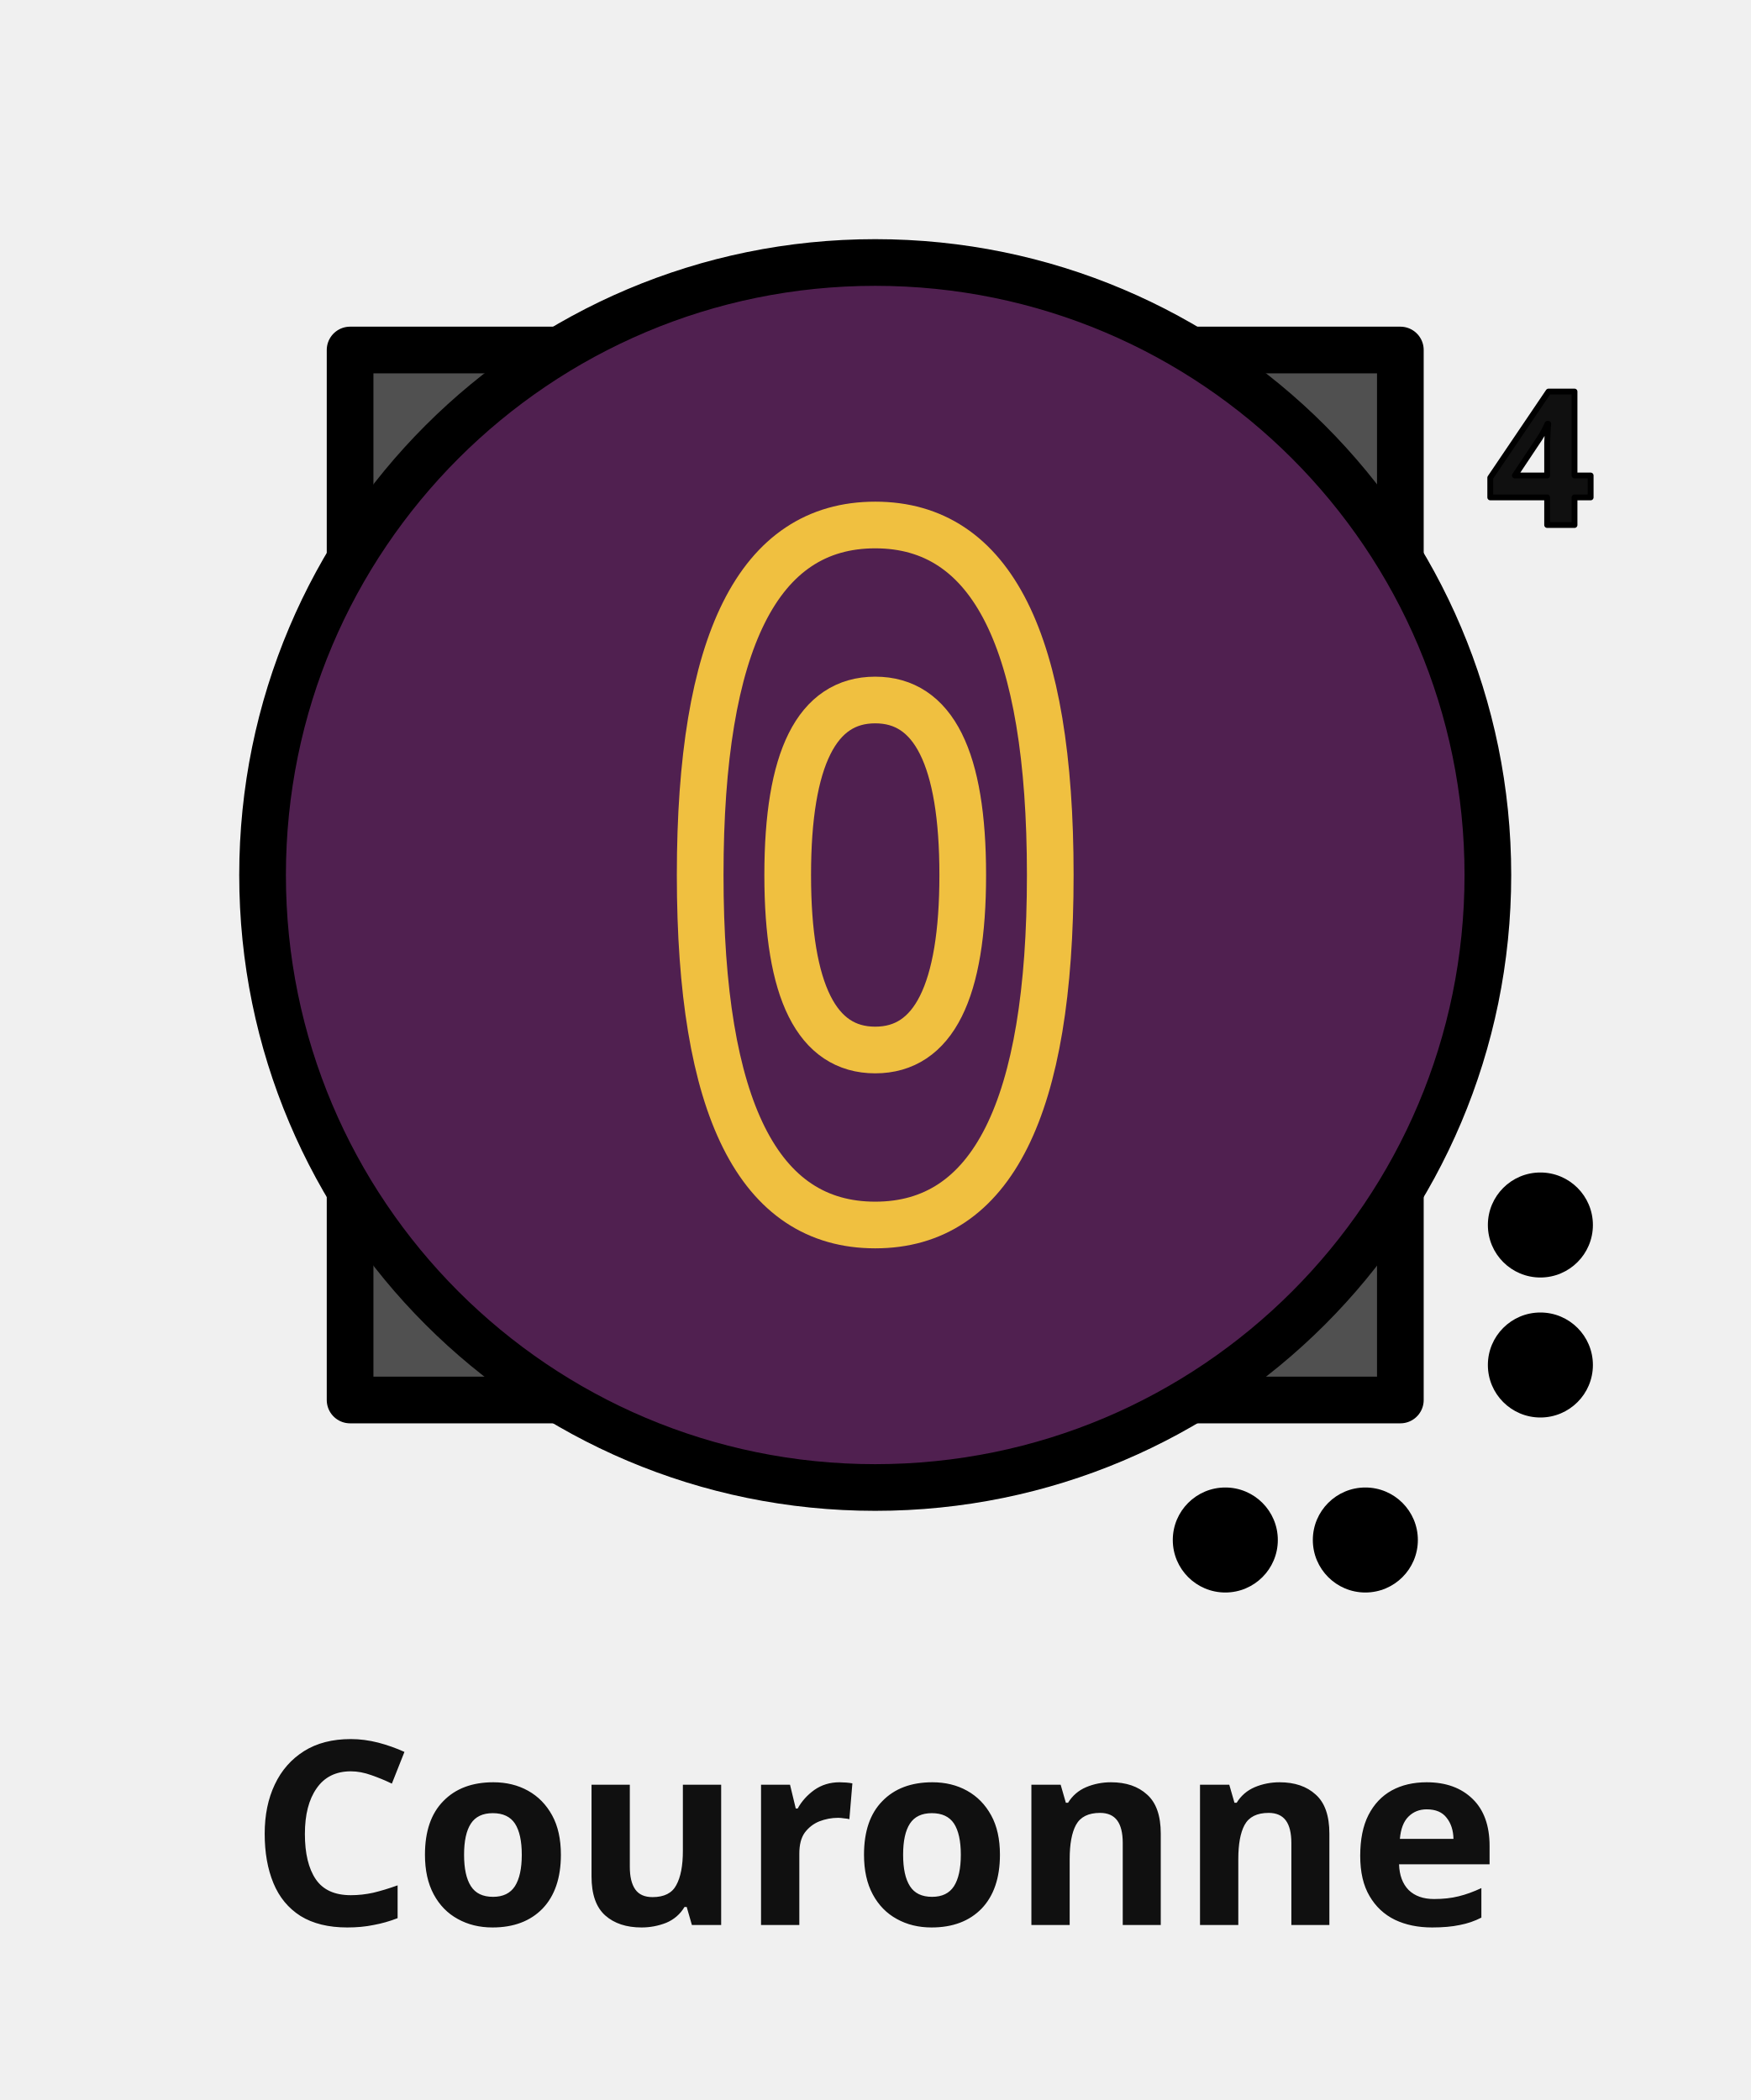
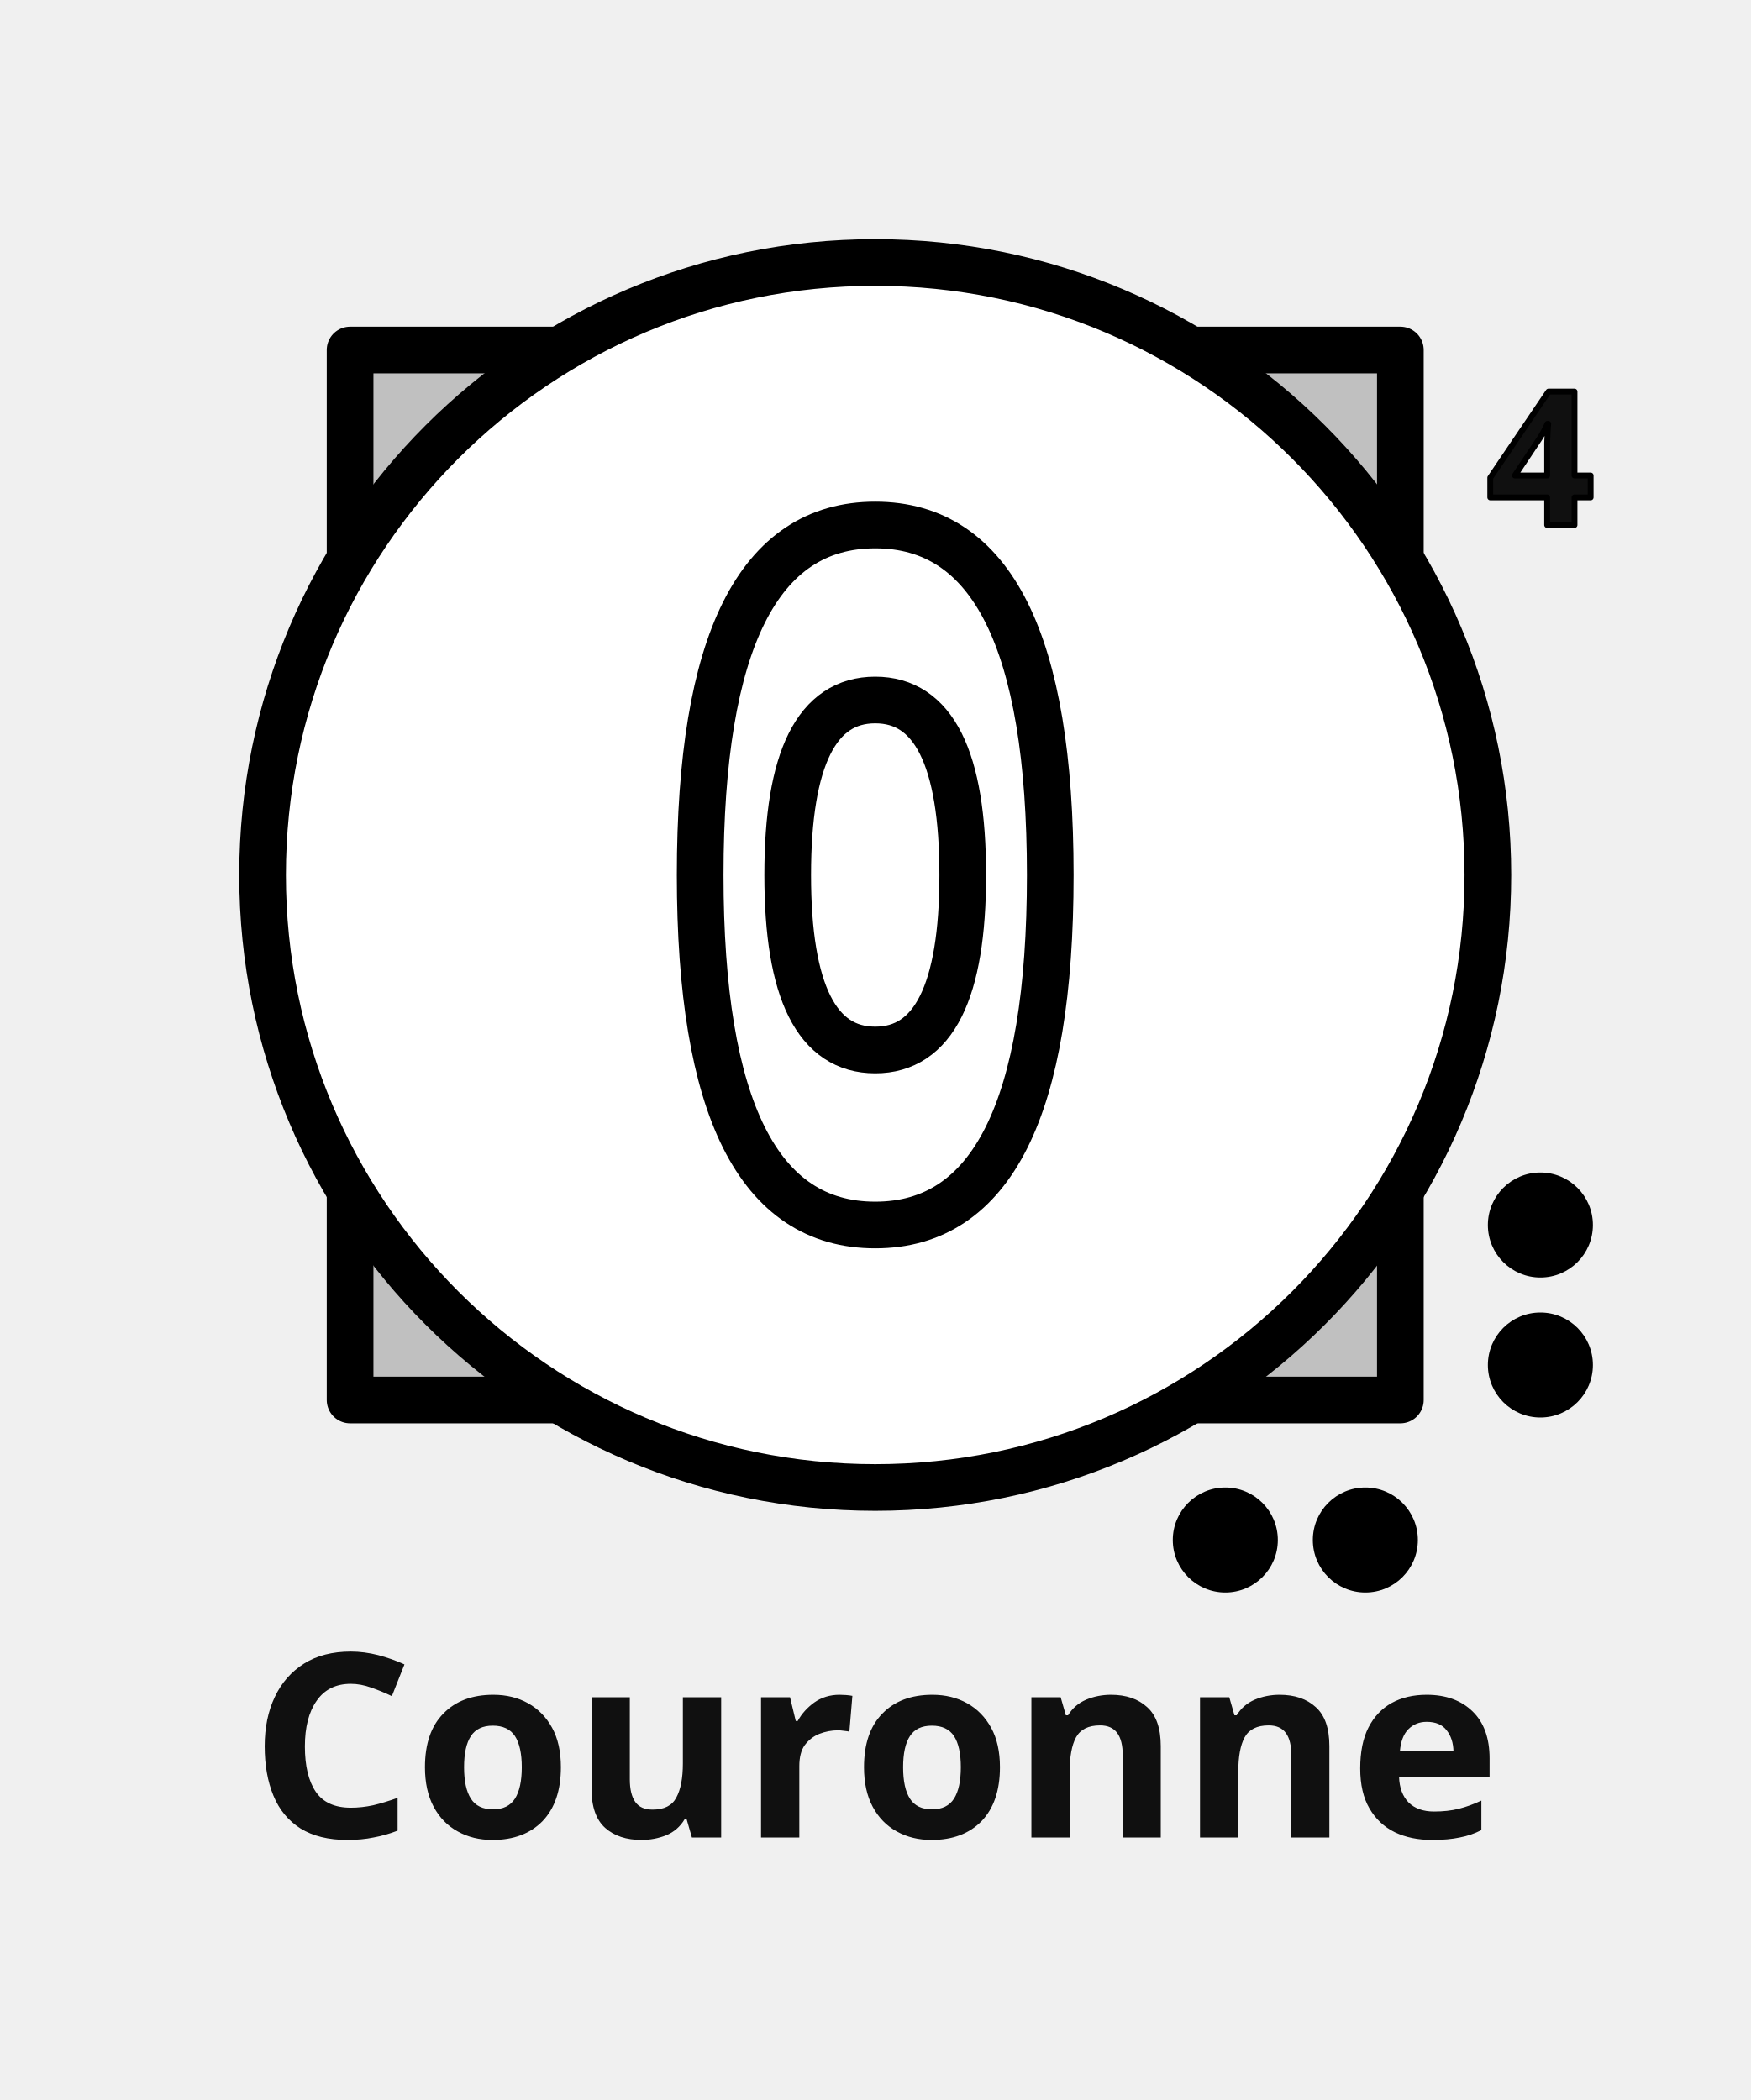
<svg xmlns="http://www.w3.org/2000/svg" width="25mm" height="30mm" viewBox="0 0 100 120" version="1.1">
  <g id="sd_4" class="icon sd" transform="translate(50,50)">
-     <g style="fill:#502050;stroke:black;stroke-width:2pt;stroke-linejoin:round; stroke-linecap:round;">
-       <path style="fill:#505050" d="M -30,-30 l 60,0 00,60 -60,0 z" />
+     <g style="fill:white;stroke:black;stroke-width:2pt;stroke-linejoin:round; stroke-linecap:round;">
+       <path style="fill:silver" d="M -30,-30 l 60,0 00,60 -60,0 z" />
      <circle r="35" />
-       <path style="fill:transparent;stroke:#F0C040;stroke-width:2pt;" d="M -5,0                 q 0,-10 5,-10 q 5,0 5,10 q 0,10 -5,10  q -5,0 -5,-10                 m -5,0 q 0,-20 10,-20 q 10,0 10,20 q 0,20 -10,20  q -10,0 -10,-20                 " />
-       <text x="38" y="-20" style="font-weight:600;font-size:8pt;font-family:Neucha;fill:#101010;text-anchor:middle;stroke-width:0.25pt;">
+       <path style="fill:transparent;stroke:black;stroke-width:2pt;" d="M -5,0                 q 0,-10 5,-10 q 5,0 5,10 q 0,10 -5,10  q -5,0 -5,-10                 m -5,0 q 0,-20 10,-20 q 10,0 10,20 q 0,20 -10,20  q -10,0 -10,-20                 " />
+       <text x="38" y="-20" style="font-weight:600;font-size:8pt;font-family:Fira Sans;fill:#101010;text-anchor:middle;stroke-width:0.25pt;">
                4
            </text>
      <circle cx="28" cy="38" r="3" style="fill:black; stroke-width:0" />
      <circle cx="20" cy="38" r="3" style="fill:black; stroke-width:0" />
      <circle cx="38" cy="28" r="3" style="fill:black; stroke-width:0" />
      <circle cx="38" cy="20" r="3" style="fill:black; stroke-width:0" />
    </g>
-     <text style="font-weight:600;font-size:11pt;line-height:1.25;font-family:Neucha;fill:#101010;text-anchor:middle;" x="0" y="60">Couronne
+     <text style="font-weight:600;font-size:11pt;line-height:1.25;font-family:Fira Sans;fill:#101010;text-anchor:middle;" x="0" y="55">Couronne
        </text>
  </g>
</svg>
